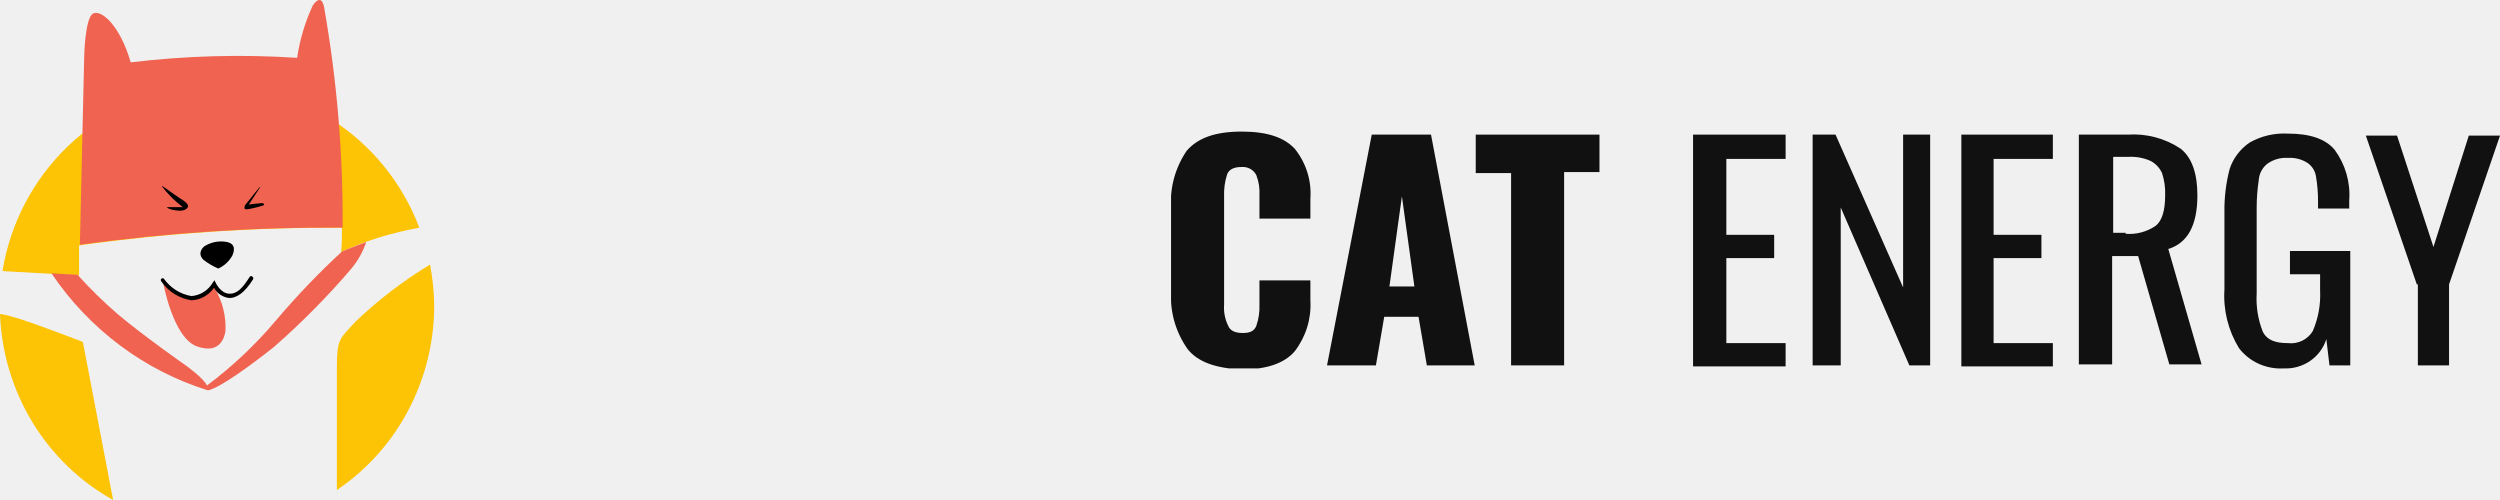
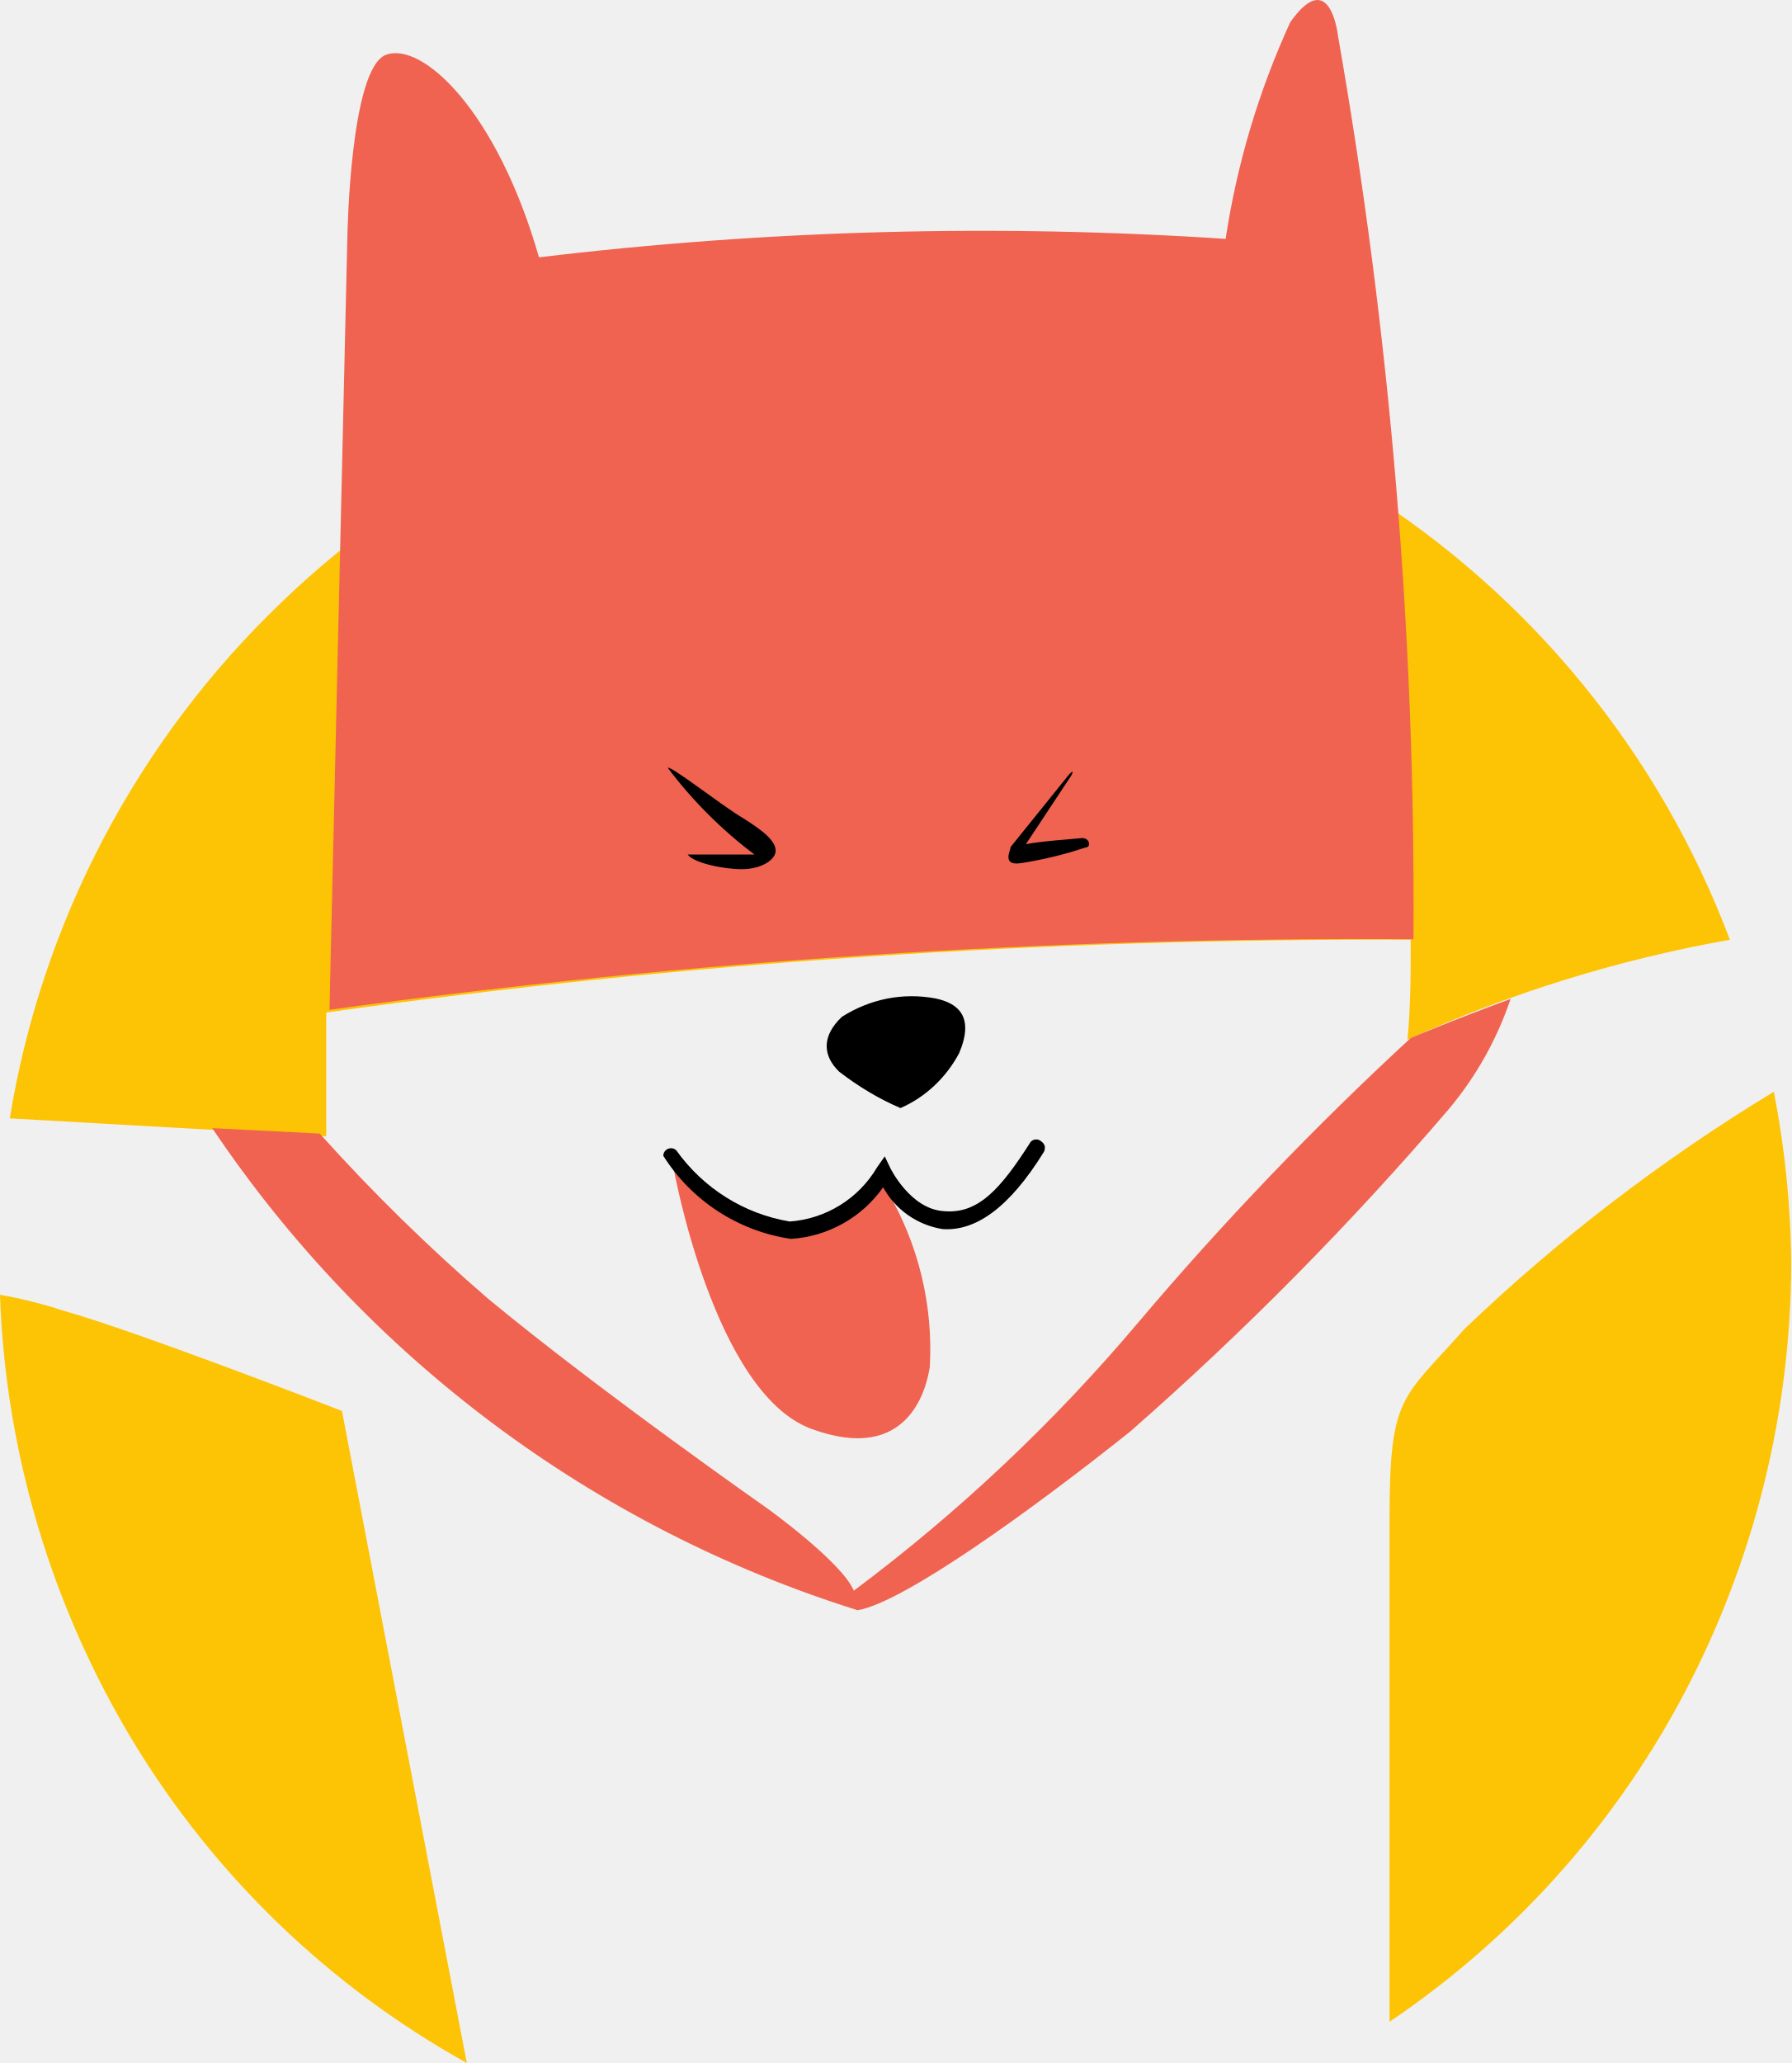
- <svg xmlns="http://www.w3.org/2000/svg" width="190" height="38" viewBox="0 0 190 38" fill="none">
-   <g clip-path="url(#clip0_94_35)">
-     <path d="M6.012 20.935V18.651C12.631 17.724 19.306 17.275 25.988 17.308C25.988 17.914 25.988 18.53 25.929 19.146C27.828 18.287 29.824 17.669 31.871 17.308C30.566 13.864 28.188 10.954 25.104 9.023C22.019 7.093 18.398 6.251 14.798 6.625C11.198 6.999 7.818 8.57 5.178 11.095C2.539 13.62 0.785 16.96 0.188 20.601L6.012 20.935Z" fill="#FDC305" />
-     <path d="M26.978 24.481C25.829 25.774 25.602 25.694 25.602 27.967C25.602 28.887 25.602 32.918 25.602 37.242C27.872 35.712 29.736 33.633 31.027 31.189C32.318 28.746 32.996 26.014 33 23.238C32.987 22.187 32.881 21.139 32.683 20.106C30.631 21.349 28.718 22.816 26.978 24.481Z" fill="#FDC305" />
-     <path d="M6.299 25.987C6.299 25.987 2.545 24.532 1.159 24.138C0.78 24.016 0.392 23.921 0 23.855C0.107 26.771 0.956 29.608 2.463 32.088C3.971 34.568 6.084 36.605 8.597 38L6.299 25.987Z" fill="#FDC305" />
-     <path d="M26.038 17.297C26.078 11.719 25.614 6.148 24.651 0.657C24.651 0.657 24.512 -0.647 23.77 0.414C23.186 1.675 22.786 3.016 22.581 4.395C18.364 4.118 14.13 4.233 9.934 4.739C9.151 2.021 7.775 0.758 7.111 1.01C6.447 1.263 6.398 4.355 6.398 4.355L6.071 18.601C12.688 17.688 19.36 17.252 26.038 17.297Z" fill="#F06351" />
-     <path d="M12.291 14.145C12.291 14.054 13.281 14.832 13.687 15.075C14.093 15.317 14.291 15.499 14.291 15.671C14.291 15.843 14.024 16.014 13.668 16.014C13.311 16.014 12.766 15.893 12.677 15.742H13.608H13.895C13.292 15.286 12.752 14.749 12.291 14.145Z" fill="black" />
-     <path d="M19.699 14.256L18.619 15.6C18.619 15.661 18.451 15.954 18.798 15.903C19.208 15.841 19.612 15.743 20.006 15.61C20.115 15.61 20.075 15.418 19.897 15.438C19.719 15.459 19.214 15.489 18.907 15.55L19.739 14.277C19.739 14.277 19.808 14.145 19.699 14.256Z" fill="black" />
-     <path d="M16.589 20.41C17.048 20.203 17.428 19.848 17.669 19.399C17.946 18.742 17.669 18.48 17.233 18.389C16.637 18.278 16.021 18.4 15.51 18.732C15.123 19.096 15.173 19.46 15.46 19.743C15.808 20.012 16.187 20.236 16.589 20.41Z" fill="black" />
-     <path d="M16.193 21.672C16.082 21.903 15.927 22.109 15.737 22.279C15.455 22.51 15.109 22.645 14.747 22.663C14.226 22.705 13.708 22.55 13.291 22.228C13.095 22.108 12.918 21.958 12.766 21.784C12.667 21.672 12.545 21.582 12.41 21.521C12.41 21.521 13.152 25.663 14.955 26.32C16.758 26.977 17.074 25.562 17.134 25.178C17.193 24.032 16.91 22.894 16.322 21.915C16.302 21.602 16.292 21.804 16.193 21.672Z" fill="#F06351" />
-     <path d="M14.569 22.824C14.108 22.758 13.666 22.597 13.27 22.35C12.873 22.104 12.53 21.777 12.261 21.39C12.248 21.376 12.238 21.361 12.23 21.343C12.223 21.326 12.22 21.307 12.22 21.288C12.22 21.27 12.223 21.251 12.23 21.234C12.238 21.216 12.248 21.201 12.261 21.187C12.274 21.174 12.289 21.163 12.306 21.156C12.323 21.149 12.342 21.145 12.36 21.145C12.379 21.145 12.397 21.149 12.414 21.156C12.431 21.163 12.446 21.174 12.459 21.187C12.959 21.889 13.71 22.361 14.549 22.501C14.877 22.476 15.195 22.371 15.476 22.195C15.757 22.019 15.992 21.778 16.163 21.491L16.302 21.299L16.401 21.511C16.401 21.511 16.767 22.279 17.391 22.319C18.015 22.36 18.431 21.905 18.986 21.026C18.999 21.012 19.014 21.002 19.031 20.994C19.048 20.987 19.067 20.983 19.085 20.983C19.103 20.983 19.122 20.987 19.139 20.994C19.156 21.002 19.171 21.012 19.184 21.026C19.216 21.047 19.239 21.079 19.248 21.117C19.257 21.154 19.252 21.194 19.233 21.228C18.6 22.238 17.976 22.683 17.372 22.642C17.142 22.608 16.923 22.521 16.73 22.389C16.538 22.256 16.378 22.08 16.262 21.875C16.067 22.152 15.814 22.381 15.521 22.546C15.228 22.71 14.903 22.805 14.569 22.824Z" fill="black" />
-     <path d="M25.988 19.116C24.21 20.757 22.533 22.508 20.967 24.36C19.41 26.205 17.653 27.863 15.727 29.301C15.51 28.765 14.123 27.775 14.123 27.775C14.123 27.775 11.023 25.613 8.993 23.915C7.898 22.973 6.862 21.961 5.893 20.884L3.912 20.773C6.774 25.022 10.964 28.157 15.797 29.665C16.649 29.523 19.035 27.785 20.818 26.371C22.917 24.534 24.883 22.545 26.701 20.42C27.199 19.825 27.582 19.139 27.83 18.399C26.741 18.793 25.988 19.116 25.988 19.116Z" fill="#F06351" />
-   </g>
-   <g clip-path="url(#clip1_94_35)">
-     <path d="M90.264 26.538C89.37 25.276 88.925 23.763 89 22.231V15.846C88.892 14.298 89.308 12.758 90.186 11.461C91.055 10.461 92.398 10 94.374 10C96.35 10 97.614 10.461 98.404 11.308C99.263 12.379 99.685 13.721 99.59 15.077V16.615H95.718V14.846C95.749 14.323 95.668 13.799 95.48 13.308C95.38 13.109 95.221 12.945 95.024 12.835C94.827 12.726 94.6 12.676 94.374 12.692C93.821 12.692 93.426 12.846 93.268 13.231C93.089 13.777 93.009 14.35 93.031 14.923V23.154C92.989 23.71 93.098 24.267 93.347 24.769C93.505 25.154 93.9 25.308 94.453 25.308C95.006 25.308 95.322 25.154 95.48 24.769C95.66 24.249 95.74 23.702 95.718 23.154V21.308H99.59V22.846C99.67 24.224 99.251 25.585 98.404 26.692C97.614 27.615 96.271 28.077 94.374 28.077C92.477 28 91.055 27.538 90.264 26.538Z" fill="#111111" />
-     <path d="M104.253 10.231H108.757L112.077 27.769H108.441L107.809 24.077H105.201L104.569 27.769H100.854L104.253 10.231ZM107.493 21.769L106.545 14.923L105.596 21.769H107.493Z" fill="#111111" />
-     <path d="M114.843 13.154H112.156V10.231H121.56V13.077H118.873V27.769H114.843V13.154Z" fill="#111111" />
-     <path d="M128.752 10.231H135.707V12.077H131.202V17.846H134.837V19.615H131.202V26.077H135.707V27.846H128.673V10.231H128.752Z" fill="#111111" />
-     <path d="M137.761 10.231H139.5L144.637 21.846V10.231H146.692V27.769H145.111L139.895 15.769V27.769H137.761V10.231Z" fill="#111111" />
-     <path d="M149.063 10.231H156.017V12.077H151.513V17.846H155.148V19.615H151.513V26.077H156.017V27.846H149.063V10.231Z" fill="#111111" />
-     <path d="M158.072 10.231H161.707C163.137 10.135 164.559 10.514 165.738 11.308C166.607 12 167.002 13.231 167.002 14.846C167.002 17.077 166.291 18.462 164.79 18.923L167.318 27.692H164.869L162.498 19.462H160.522V27.692H157.993V10.231H158.072ZM161.549 17.769C162.364 17.835 163.176 17.616 163.841 17.154C164.315 16.769 164.552 16 164.552 14.846C164.574 14.273 164.494 13.7 164.315 13.154C164.137 12.762 163.832 12.437 163.446 12.231C162.902 11.989 162.304 11.884 161.707 11.923H160.601V17.692H161.549V17.769Z" fill="#111111" />
-     <path d="M170.164 26.462C169.342 25.117 168.956 23.562 169.057 22V16.154C169.038 15.039 169.171 13.927 169.452 12.846C169.717 12.039 170.244 11.337 170.954 10.846C171.836 10.338 172.854 10.097 173.878 10.154C175.538 10.154 176.723 10.539 177.434 11.385C178.252 12.502 178.644 13.862 178.541 15.231V15.846H176.17V15.308C176.173 14.664 176.12 14.02 176.012 13.385C175.945 12.983 175.718 12.623 175.379 12.385C174.935 12.101 174.408 11.966 173.878 12C173.311 11.965 172.75 12.128 172.297 12.461C172.111 12.614 171.959 12.802 171.851 13.013C171.742 13.225 171.679 13.456 171.665 13.692C171.561 14.38 171.508 15.074 171.507 15.769V22.308C171.449 23.304 171.61 24.301 171.981 25.231C172.297 25.846 172.93 26.077 173.878 26.077C174.252 26.122 174.632 26.059 174.97 25.895C175.307 25.73 175.587 25.473 175.775 25.154C176.192 24.181 176.381 23.13 176.328 22.077V20.846H174.036V19.077H178.62V27.769H177.039L176.802 25.769C176.595 26.439 176.163 27.023 175.576 27.427C174.989 27.831 174.28 28.033 173.562 28C172.909 28.037 172.256 27.916 171.663 27.648C171.07 27.379 170.555 26.972 170.164 26.462Z" fill="#111111" />
-     <path d="M183.678 21.615L179.805 10.308H182.176L184.942 18.769L187.629 10.308H190L186.128 21.615V27.769H183.757V21.615H183.678Z" fill="#111111" />
+ <svg xmlns="http://www.w3.org/2000/svg" viewBox="0 0 33 38" fill="none">
+   <g clip-path="url(#a)">
+     <path d="M6.01 20.93v-2.28c6.62-.93 13.3-1.37 19.98-1.34 0 .6 0 1.22-.06 1.84a24.9 24.9 0 0 1 5.94-1.84 16.77 16.77 0 0 0-6.77-8.29 16.25 16.25 0 0 0-19.92 2.08 16.95 16.95 0 0 0-5 9.5l5.83.33Zm20.97 3.55c-1.15 1.3-1.38 1.21-1.38 3.49v9.27a16.7 16.7 0 0 0 5.43-6.05 17.08 17.08 0 0 0 1.97-7.95 17.3 17.3 0 0 0-.32-3.13 32.86 32.86 0 0 0-5.7 4.37Zm-20.68 1.51s-3.75-1.46-5.14-1.85a8.33 8.33 0 0 0-1.16-.29c.1 2.92.96 5.76 2.46 8.24a16.63 16.63 0 0 0 6.14 5.91l-2.3-12.01Z" fill="#FDC305" />
+     <path d="M26.04 17.3a92.52 92.52 0 0 0-1.39-16.64s-.14-1.3-.88-.25c-.58 1.27-.98 2.6-1.19 3.99a68.3 68.3 0 0 0-12.65.34c-.78-2.72-2.16-3.98-2.82-3.73-.66.25-.71 3.34-.71 3.34l-.33 14.25a139.1 139.1 0 0 1 19.97-1.3Z" fill="#F06351" />
+     <path d="M12.3 14.15c0-.1.98.68 1.39.92.4.25.6.43.6.6 0 .17-.27.34-.62.34-.36 0-.9-.12-1-.27h1.23c-.6-.45-1.15-1-1.6-1.6Zm7.4.11-1.08 1.34c0 .06-.17.35.18.3.4-.06.81-.16 1.2-.29.11 0 .08-.2-.1-.17-.18.02-.69.05-1 .11l.84-1.27s.07-.13-.04-.02Zm-3.11 6.15c.46-.2.84-.56 1.08-1.01.28-.66 0-.92-.44-1.01-.6-.11-1.2.01-1.72.34-.39.37-.34.73-.05 1.01.35.27.73.5 1.13.67Z" fill="#000" />
+     <path d="M16.2 21.67a1.7 1.7 0 0 1-1.45.99 2.1 2.1 0 0 1-1.46-.43c-.2-.12-.37-.27-.52-.45-.1-.1-.22-.2-.36-.26 0 0 .74 4.14 2.54 4.8 1.8.66 2.12-.76 2.18-1.14a5.76 5.76 0 0 0-.8-3.27c-.03-.3-.04-.1-.14-.24Z" fill="#F06351" />
+     <path d="M14.57 22.82a3.36 3.36 0 0 1-2.35-1.53.14.14 0 0 1 .09-.13.14.14 0 0 1 .15.03c.5.7 1.25 1.17 2.09 1.31a2.04 2.04 0 0 0 1.61-1l.14-.2.1.21s.37.77 1 .8c.62.05 1.03-.4 1.59-1.28a.14.14 0 0 1 .2 0c.03.02.05.05.06.09 0 .03 0 .07-.02.1-.63 1.02-1.25 1.46-1.86 1.42a1.52 1.52 0 0 1-1.1-.77 2.25 2.25 0 0 1-1.7.95Z" fill="#000" />
+     <path d="M25.99 19.12a58.7 58.7 0 0 0-5.02 5.24 31.58 31.58 0 0 1-5.24 4.94c-.22-.53-1.6-1.52-1.6-1.52s-3.1-2.17-5.14-3.86a34.1 34.1 0 0 1-3.1-3.04l-1.98-.1a22.39 22.39 0 0 0 11.89 8.88c.85-.14 3.24-1.87 5.02-3.29a58.15 58.15 0 0 0 5.88-5.95c.5-.6.88-1.28 1.13-2.02-1.09.4-1.84.72-1.84.72Z" fill="#F06351" />
  </g>
  <defs>
-     <clipPath id="clip0_94_35">
-       <rect width="33" height="38" fill="white" />
-     </clipPath>
-     <clipPath id="clip1_94_35">
-       <rect width="101" height="18" fill="white" transform="translate(89 10)" />
+     <clipPath id="a">
+       <path fill="#fff" d="M0 0h33v38h-33z" />
    </clipPath>
  </defs>
</svg>
